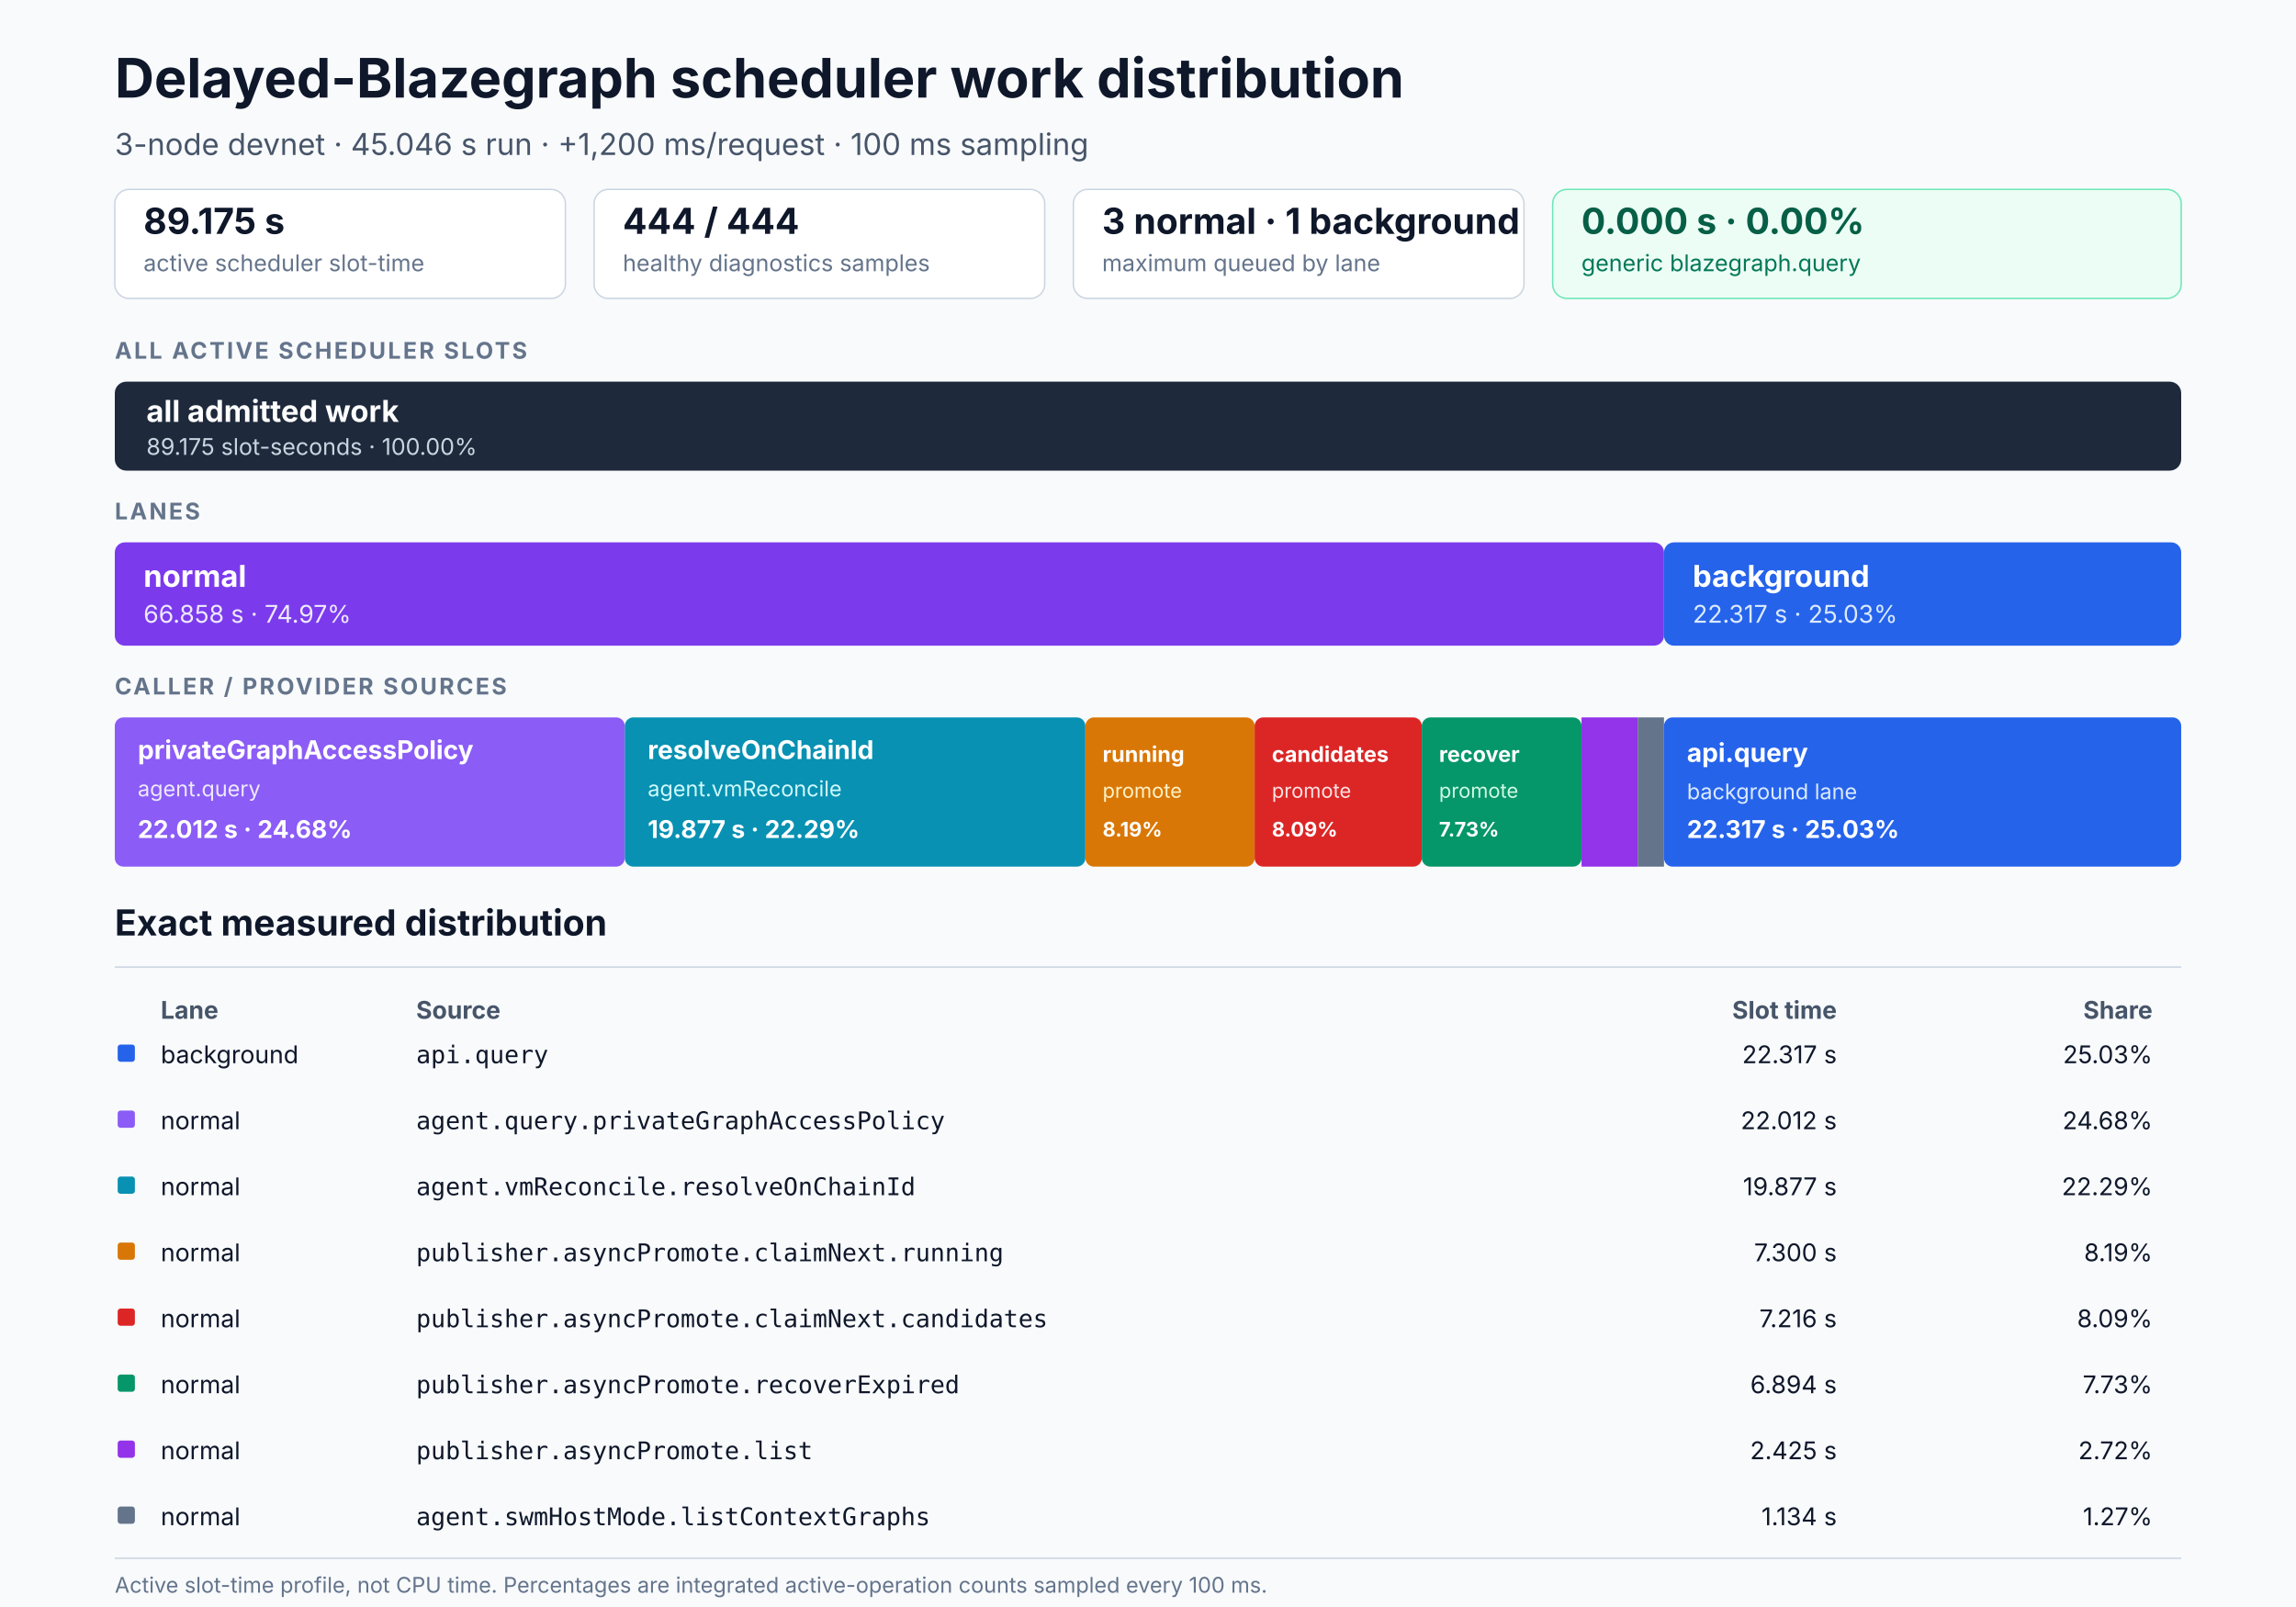
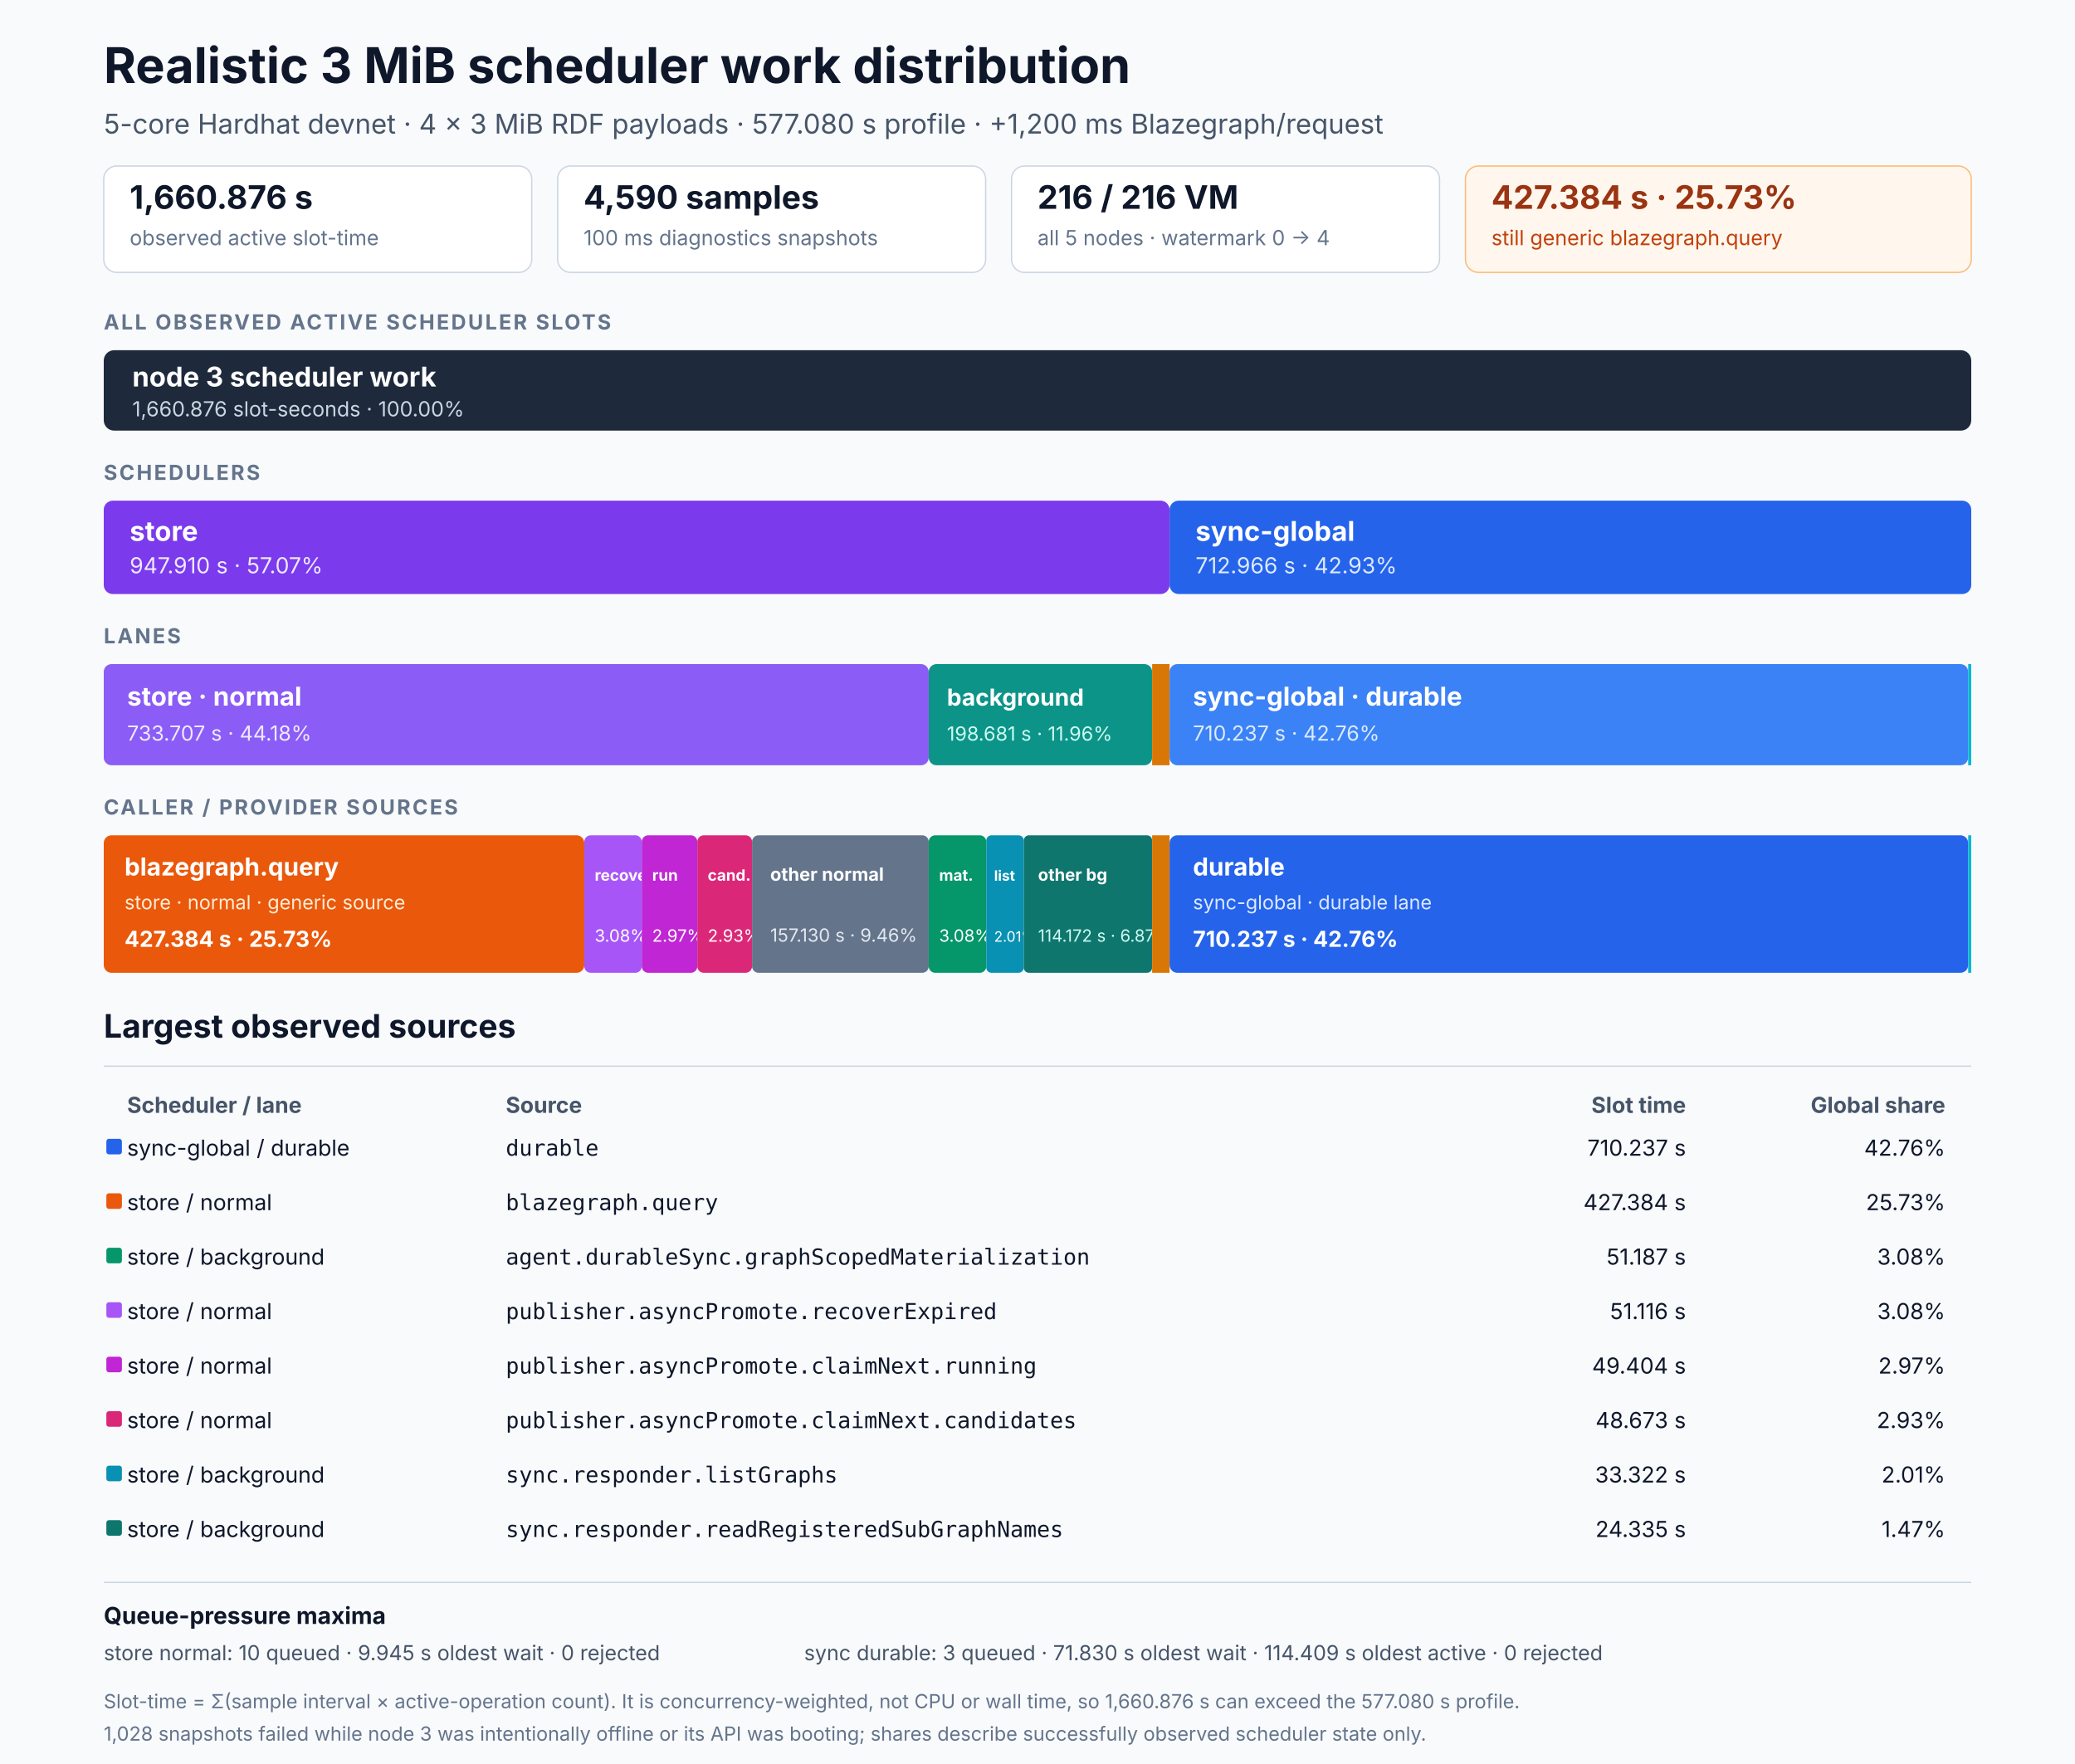
- <svg xmlns="http://www.w3.org/2000/svg" width="1600" height="1120" viewBox="0 0 1600 1120" role="img" aria-labelledby="title desc">
-   <rect width="1600" height="1120" fill="#f8fafc" />
+ <svg xmlns="http://www.w3.org/2000/svg" width="1600" height="1360" viewBox="0 0 1600 1360" role="img" aria-labelledby="title desc">
+   <rect width="1600" height="1360" fill="#f8fafc" />
  <g font-family="-apple-system, BlinkMacSystemFont, 'Segoe UI', sans-serif" fill="#0f172a">
-     <text x="80" y="68" font-size="38" font-weight="700">Delayed-Blazegraph scheduler work distribution</text>
-     <text x="80" y="108" font-size="21" fill="#475569">3-node devnet · 45.046 s run · +1,200 ms/request · 100 ms sampling</text>
-     <g transform="translate(80 132)">
-       <rect width="314" height="76" rx="10" fill="#ffffff" stroke="#cbd5e1" />
-       <text x="20" y="31" font-size="25" font-weight="700">89.175 s</text>
-       <text x="20" y="57" font-size="16" fill="#64748b">active scheduler slot-time</text>
+     <text x="80" y="64" font-size="38" font-weight="700">Realistic 3 MiB scheduler work distribution</text>
+     <text x="80" y="103" font-size="21" fill="#475569">5-core Hardhat devnet · 4 × 3 MiB RDF payloads · 577.080 s profile · +1,200 ms Blazegraph/request</text>
+     <g transform="translate(80 128)">
+       <rect width="330" height="82" rx="10" fill="#ffffff" stroke="#cbd5e1" />
+       <text x="20" y="33" font-size="25" font-weight="700">1,660.876 s</text>
+       <text x="20" y="61" font-size="16" fill="#64748b">observed active slot-time</text>
    </g>
-     <g transform="translate(414 132)">
-       <rect width="314" height="76" rx="10" fill="#ffffff" stroke="#cbd5e1" />
-       <text x="20" y="31" font-size="25" font-weight="700">444 / 444</text>
-       <text x="20" y="57" font-size="16" fill="#64748b">healthy diagnostics samples</text>
+     <g transform="translate(430 128)">
+       <rect width="330" height="82" rx="10" fill="#ffffff" stroke="#cbd5e1" />
+       <text x="20" y="33" font-size="25" font-weight="700">4,590 samples</text>
+       <text x="20" y="61" font-size="16" fill="#64748b">100 ms diagnostics snapshots</text>
    </g>
-     <g transform="translate(748 132)">
-       <rect width="314" height="76" rx="10" fill="#ffffff" stroke="#cbd5e1" />
-       <text x="20" y="31" font-size="25" font-weight="700">3 normal · 1 background</text>
-       <text x="20" y="57" font-size="16" fill="#64748b">maximum queued by lane</text>
+     <g transform="translate(780 128)">
+       <rect width="330" height="82" rx="10" fill="#ffffff" stroke="#cbd5e1" />
+       <text x="20" y="33" font-size="25" font-weight="700">216 / 216 VM</text>
+       <text x="20" y="61" font-size="16" fill="#64748b">all 5 nodes · watermark 0 → 4</text>
    </g>
-     <g transform="translate(1082 132)">
-       <rect width="438" height="76" rx="10" fill="#ecfdf5" stroke="#6ee7b7" />
-       <text x="20" y="31" font-size="25" font-weight="700" fill="#065f46">0.000 s · 0.00%</text>
-       <text x="20" y="57" font-size="16" fill="#047857">generic blazegraph.query</text>
+     <g transform="translate(1130 128)">
+       <rect width="390" height="82" rx="10" fill="#fff7ed" stroke="#fdba74" />
+       <text x="20" y="33" font-size="25" font-weight="700" fill="#9a3412">427.384 s · 25.73%</text>
+       <text x="20" y="61" font-size="16" fill="#c2410c">still generic blazegraph.query</text>
    </g>
-     <text x="80" y="250" font-size="16" font-weight="700" fill="#64748b" letter-spacing="1.5">ALL ACTIVE SCHEDULER SLOTS</text>
-     <g transform="translate(80 266)">
+     <text x="80" y="254" font-size="16" font-weight="700" fill="#64748b" letter-spacing="1.5">ALL OBSERVED ACTIVE SCHEDULER SLOTS</text>
+     <g transform="translate(80 270)">
      <rect width="1440" height="62" rx="8" fill="#1e293b" />
-       <text x="22" y="28" font-size="21" font-weight="700" fill="#ffffff">all admitted work</text>
-       <text x="22" y="51" font-size="16" fill="#cbd5e1">89.175 slot-seconds · 100.00%</text>
+       <text x="22" y="28" font-size="21" font-weight="700" fill="#ffffff">node 3 scheduler work</text>
+       <text x="22" y="51" font-size="16" fill="#cbd5e1">1,660.876 slot-seconds · 100.00%</text>
    </g>
-     <text x="80" y="362" font-size="16" font-weight="700" fill="#64748b" letter-spacing="1.5">LANES</text>
-     <g transform="translate(80 378)">
-       <rect width="1079.568" height="72" rx="7" fill="#7c3aed" />
-       <text x="20" y="31" font-size="21" font-weight="700" fill="#ffffff">normal</text>
-       <text x="20" y="56" font-size="17" fill="#ede9fe">66.858 s · 74.97%</text>
-       <rect x="1079.568" width="360.432" height="72" rx="7" fill="#2563eb" />
-       <text x="1099.568" y="31" font-size="21" font-weight="700" fill="#ffffff">background</text>
-       <text x="1099.568" y="56" font-size="17" fill="#dbeafe">22.317 s · 25.03%</text>
+     <text x="80" y="370" font-size="16" font-weight="700" fill="#64748b" letter-spacing="1.5">SCHEDULERS</text>
+     <g transform="translate(80 386)">
+       <rect width="821.850" height="72" rx="7" fill="#7c3aed" />
+       <text x="20" y="31" font-size="21" font-weight="700" fill="#ffffff">store</text>
+       <text x="20" y="56" font-size="17" fill="#ede9fe">947.910 s · 57.07%</text>
+       <rect x="821.850" width="618.150" height="72" rx="7" fill="#2563eb" />
+       <text x="841.850" y="31" font-size="21" font-weight="700" fill="#ffffff">sync-global</text>
+       <text x="841.850" y="56" font-size="17" fill="#dbeafe">712.966 s · 42.93%</text>
    </g>
-     <text x="80" y="484" font-size="16" font-weight="700" fill="#64748b" letter-spacing="1.5">CALLER / PROVIDER SOURCES</text>
-     <g transform="translate(80 500)">
-       <rect width="355.392" height="104" rx="6" fill="#8b5cf6" />
-       <text x="16" y="29" font-size="18" font-weight="700" fill="#ffffff">privateGraphAccessPolicy</text>
-       <text x="16" y="55" font-size="15" fill="#ede9fe">agent.query</text>
-       <text x="16" y="84" font-size="17" font-weight="700" fill="#ffffff">22.012 s · 24.68%</text>
-       <rect x="355.392" width="320.976" height="104" rx="6" fill="#0891b2" />
-       <text x="371.392" y="29" font-size="18" font-weight="700" fill="#ffffff">resolveOnChainId</text>
-       <text x="371.392" y="55" font-size="15" fill="#cffafe">agent.vmReconcile</text>
-       <text x="371.392" y="84" font-size="17" font-weight="700" fill="#ffffff">19.877 s · 22.29%</text>
-       <rect x="676.368" width="117.936" height="104" rx="6" fill="#d97706" />
-       <text x="688.368" y="31" font-size="15" font-weight="700" fill="#ffffff">running</text>
-       <text x="688.368" y="56" font-size="14" fill="#fef3c7">promote</text>
-       <text x="688.368" y="83" font-size="14" font-weight="700" fill="#ffffff">8.19%</text>
-       <rect x="794.304" width="116.496" height="104" rx="6" fill="#dc2626" />
-       <text x="806.304" y="31" font-size="15" font-weight="700" fill="#ffffff">candidates</text>
-       <text x="806.304" y="56" font-size="14" fill="#fee2e2">promote</text>
-       <text x="806.304" y="83" font-size="14" font-weight="700" fill="#ffffff">8.09%</text>
-       <rect x="910.8" width="111.312" height="104" rx="6" fill="#059669" />
-       <text x="922.8" y="31" font-size="15" font-weight="700" fill="#ffffff">recover</text>
-       <text x="922.8" y="56" font-size="14" fill="#d1fae5">promote</text>
-       <text x="922.8" y="83" font-size="14" font-weight="700" fill="#ffffff">7.73%</text>
-       <rect x="1022.112" width="39.168" height="104" fill="#9333ea" />
-       <rect x="1061.28" width="18.288" height="104" fill="#64748b" />
-       <rect x="1079.568" width="360.432" height="104" rx="6" fill="#2563eb" />
-       <text x="1095.568" y="31" font-size="18" font-weight="700" fill="#ffffff">api.query</text>
-       <text x="1095.568" y="57" font-size="15" fill="#dbeafe">background lane</text>
-       <text x="1095.568" y="84" font-size="17" font-weight="700" fill="#ffffff">22.317 s · 25.03%</text>
+     <text x="80" y="496" font-size="16" font-weight="700" fill="#64748b" letter-spacing="1.5">LANES</text>
+     <g transform="translate(80 512)">
+       <rect width="636.133" height="78" rx="6" fill="#8b5cf6" />
+       <text x="18" y="32" font-size="20" font-weight="700" fill="#ffffff">store · normal</text>
+       <text x="18" y="59" font-size="16" fill="#ede9fe">733.707 s · 44.18%</text>
+       <rect x="636.133" width="172.259" height="78" rx="6" fill="#0d9488" />
+       <text x="650.133" y="32" font-size="18" font-weight="700" fill="#ffffff">background</text>
+       <text x="650.133" y="59" font-size="15" fill="#ccfbf1">198.681 s · 11.96%</text>
+       <rect x="808.392" width="13.458" height="78" fill="#d97706" />
+       <rect x="821.850" width="615.784" height="78" rx="6" fill="#3b82f6" />
+       <text x="839.850" y="32" font-size="20" font-weight="700" fill="#ffffff">sync-global · durable</text>
+       <text x="839.850" y="59" font-size="16" fill="#dbeafe">710.237 s · 42.76%</text>
+       <rect x="1437.634" width="2.366" height="78" fill="#06b6d4" />
    </g>
-     <text x="80" y="652" font-size="25" font-weight="700">Exact measured distribution</text>
-     <line x1="80" y1="674" x2="1520" y2="674" stroke="#cbd5e1" />
+     <text x="80" y="628" font-size="16" font-weight="700" fill="#64748b" letter-spacing="1.5">CALLER / PROVIDER SOURCES</text>
+     <g transform="translate(80 644)">
+       <rect width="370.547" height="106" rx="6" fill="#ea580c" />
+       <text x="16" y="31" font-size="19" font-weight="700" fill="#ffffff">blazegraph.query</text>
+       <text x="16" y="57" font-size="15" fill="#ffedd5">store · normal · generic source</text>
+       <text x="16" y="86" font-size="17" font-weight="700" fill="#ffffff">427.384 s · 25.73%</text>
+       <rect x="370.547" width="44.318" height="106" rx="5" fill="#a855f7" />
+       <text x="378.547" y="35" font-size="12" font-weight="700" fill="#ffffff">recover</text>
+       <text x="378.547" y="82" font-size="13" fill="#ffffff">3.08%</text>
+       <rect x="414.865" width="42.834" height="106" rx="5" fill="#c026d3" />
+       <text x="422.865" y="35" font-size="12" font-weight="700" fill="#ffffff">run</text>
+       <text x="422.865" y="82" font-size="13" fill="#ffffff">2.97%</text>
+       <rect x="457.699" width="42.200" height="106" rx="5" fill="#db2777" />
+       <text x="465.699" y="35" font-size="12" font-weight="700" fill="#ffffff">cand.</text>
+       <text x="465.699" y="82" font-size="13" fill="#ffffff">2.93%</text>
+       <rect x="499.899" width="136.234" height="106" rx="5" fill="#64748b" />
+       <text x="513.899" y="35" font-size="14" font-weight="700" fill="#ffffff">other normal</text>
+       <text x="513.899" y="82" font-size="14" fill="#e2e8f0">157.130 s · 9.46%</text>
+       <rect x="636.133" width="44.380" height="106" rx="5" fill="#059669" />
+       <text x="644.133" y="35" font-size="12" font-weight="700" fill="#ffffff">mat.</text>
+       <text x="644.133" y="82" font-size="13" fill="#ffffff">3.08%</text>
+       <rect x="680.513" width="28.891" height="106" rx="4" fill="#0891b2" />
+       <text x="686.513" y="35" font-size="11" font-weight="700" fill="#ffffff">list</text>
+       <text x="686.513" y="82" font-size="11" fill="#ffffff">2.01%</text>
+       <rect x="709.404" width="98.988" height="106" rx="4" fill="#0f766e" />
+       <text x="720.404" y="35" font-size="13" font-weight="700" fill="#ffffff">other bg</text>
+       <text x="720.404" y="82" font-size="13" fill="#ccfbf1">114.172 s · 6.87%</text>
+       <rect x="808.392" width="13.458" height="106" fill="#d97706" />
+       <rect x="821.850" width="615.784" height="106" rx="6" fill="#2563eb" />
+       <text x="839.850" y="31" font-size="19" font-weight="700" fill="#ffffff">durable</text>
+       <text x="839.850" y="57" font-size="15" fill="#dbeafe">sync-global · durable lane</text>
+       <text x="839.850" y="86" font-size="17" font-weight="700" fill="#ffffff">710.237 s · 42.76%</text>
+       <rect x="1437.634" width="2.366" height="106" fill="#06b6d4" />
+     </g>
+     <text x="80" y="800" font-size="25" font-weight="700">Largest observed sources</text>
+     <line x1="80" y1="822" x2="1520" y2="822" stroke="#cbd5e1" />
    <g font-size="17">
-       <text x="112" y="710" font-weight="700" fill="#475569">Lane</text>
-       <text x="290" y="710" font-weight="700" fill="#475569">Source</text>
-       <text x="1280" y="710" text-anchor="end" font-weight="700" fill="#475569">Slot time</text>
-       <text x="1500" y="710" text-anchor="end" font-weight="700" fill="#475569">Share</text>
-       <g transform="translate(0 728)">
+       <text x="98" y="858" font-weight="700" fill="#475569">Scheduler / lane</text>
+       <text x="390" y="858" font-weight="700" fill="#475569">Source</text>
+       <text x="1300" y="858" text-anchor="end" font-weight="700" fill="#475569">Slot time</text>
+       <text x="1500" y="858" text-anchor="end" font-weight="700" fill="#475569">Global share</text>
+       <g transform="translate(0 878)">
        <rect x="82" y="0" width="12" height="12" rx="2" fill="#2563eb" />
-         <text x="112" y="13">background</text>
-         <text x="290" y="13" font-family="ui-monospace, SFMono-Regular, Menlo, monospace">api.query</text>
-         <text x="1280" y="13" text-anchor="end">22.317 s</text>
-         <text x="1500" y="13" text-anchor="end">25.03%</text>
+         <text x="98" y="13">sync-global / durable</text>
+         <text x="390" y="13" font-family="ui-monospace, SFMono-Regular, Menlo, monospace">durable</text>
+         <text x="1300" y="13" text-anchor="end">710.237 s</text>
+         <text x="1500" y="13" text-anchor="end">42.76%</text>
      </g>
-       <g transform="translate(0 774)">
-         <rect x="82" y="0" width="12" height="12" rx="2" fill="#8b5cf6" />
-         <text x="112" y="13">normal</text>
-         <text x="290" y="13" font-family="ui-monospace, SFMono-Regular, Menlo, monospace">agent.query.privateGraphAccessPolicy</text>
-         <text x="1280" y="13" text-anchor="end">22.012 s</text>
-         <text x="1500" y="13" text-anchor="end">24.68%</text>
+       <g transform="translate(0 920)">
+         <rect x="82" y="0" width="12" height="12" rx="2" fill="#ea580c" />
+         <text x="98" y="13">store / normal</text>
+         <text x="390" y="13" font-family="ui-monospace, SFMono-Regular, Menlo, monospace">blazegraph.query</text>
+         <text x="1300" y="13" text-anchor="end">427.384 s</text>
+         <text x="1500" y="13" text-anchor="end">25.73%</text>
      </g>
-       <g transform="translate(0 820)">
-         <rect x="82" y="0" width="12" height="12" rx="2" fill="#0891b2" />
-         <text x="112" y="13">normal</text>
-         <text x="290" y="13" font-family="ui-monospace, SFMono-Regular, Menlo, monospace">agent.vmReconcile.resolveOnChainId</text>
-         <text x="1280" y="13" text-anchor="end">19.877 s</text>
-         <text x="1500" y="13" text-anchor="end">22.29%</text>
-       </g>
-       <g transform="translate(0 866)">
-         <rect x="82" y="0" width="12" height="12" rx="2" fill="#d97706" />
-         <text x="112" y="13">normal</text>
-         <text x="290" y="13" font-family="ui-monospace, SFMono-Regular, Menlo, monospace">publisher.asyncPromote.claimNext.running</text>
-         <text x="1280" y="13" text-anchor="end">7.300 s</text>
-         <text x="1500" y="13" text-anchor="end">8.19%</text>
-       </g>
-       <g transform="translate(0 912)">
-         <rect x="82" y="0" width="12" height="12" rx="2" fill="#dc2626" />
-         <text x="112" y="13">normal</text>
-         <text x="290" y="13" font-family="ui-monospace, SFMono-Regular, Menlo, monospace">publisher.asyncPromote.claimNext.candidates</text>
-         <text x="1280" y="13" text-anchor="end">7.216 s</text>
-         <text x="1500" y="13" text-anchor="end">8.09%</text>
-       </g>
-       <g transform="translate(0 958)">
+       <g transform="translate(0 962)">
        <rect x="82" y="0" width="12" height="12" rx="2" fill="#059669" />
-         <text x="112" y="13">normal</text>
-         <text x="290" y="13" font-family="ui-monospace, SFMono-Regular, Menlo, monospace">publisher.asyncPromote.recoverExpired</text>
-         <text x="1280" y="13" text-anchor="end">6.894 s</text>
-         <text x="1500" y="13" text-anchor="end">7.73%</text>
+         <text x="98" y="13">store / background</text>
+         <text x="390" y="13" font-family="ui-monospace, SFMono-Regular, Menlo, monospace">agent.durableSync.graphScopedMaterialization</text>
+         <text x="1300" y="13" text-anchor="end">51.187 s</text>
+         <text x="1500" y="13" text-anchor="end">3.08%</text>
      </g>
      <g transform="translate(0 1004)">
-         <rect x="82" y="0" width="12" height="12" rx="2" fill="#9333ea" />
-         <text x="112" y="13">normal</text>
-         <text x="290" y="13" font-family="ui-monospace, SFMono-Regular, Menlo, monospace">publisher.asyncPromote.list</text>
-         <text x="1280" y="13" text-anchor="end">2.425 s</text>
-         <text x="1500" y="13" text-anchor="end">2.72%</text>
+         <rect x="82" y="0" width="12" height="12" rx="2" fill="#a855f7" />
+         <text x="98" y="13">store / normal</text>
+         <text x="390" y="13" font-family="ui-monospace, SFMono-Regular, Menlo, monospace">publisher.asyncPromote.recoverExpired</text>
+         <text x="1300" y="13" text-anchor="end">51.116 s</text>
+         <text x="1500" y="13" text-anchor="end">3.08%</text>
      </g>
-       <g transform="translate(0 1050)">
-         <rect x="82" y="0" width="12" height="12" rx="2" fill="#64748b" />
-         <text x="112" y="13">normal</text>
-         <text x="290" y="13" font-family="ui-monospace, SFMono-Regular, Menlo, monospace">agent.swmHostMode.listContextGraphs</text>
-         <text x="1280" y="13" text-anchor="end">1.134 s</text>
-         <text x="1500" y="13" text-anchor="end">1.27%</text>
+       <g transform="translate(0 1046)">
+         <rect x="82" y="0" width="12" height="12" rx="2" fill="#c026d3" />
+         <text x="98" y="13">store / normal</text>
+         <text x="390" y="13" font-family="ui-monospace, SFMono-Regular, Menlo, monospace">publisher.asyncPromote.claimNext.running</text>
+         <text x="1300" y="13" text-anchor="end">49.404 s</text>
+         <text x="1500" y="13" text-anchor="end">2.97%</text>
+       </g>
+       <g transform="translate(0 1088)">
+         <rect x="82" y="0" width="12" height="12" rx="2" fill="#db2777" />
+         <text x="98" y="13">store / normal</text>
+         <text x="390" y="13" font-family="ui-monospace, SFMono-Regular, Menlo, monospace">publisher.asyncPromote.claimNext.candidates</text>
+         <text x="1300" y="13" text-anchor="end">48.673 s</text>
+         <text x="1500" y="13" text-anchor="end">2.93%</text>
+       </g>
+       <g transform="translate(0 1130)">
+         <rect x="82" y="0" width="12" height="12" rx="2" fill="#0891b2" />
+         <text x="98" y="13">store / background</text>
+         <text x="390" y="13" font-family="ui-monospace, SFMono-Regular, Menlo, monospace">sync.responder.listGraphs</text>
+         <text x="1300" y="13" text-anchor="end">33.322 s</text>
+         <text x="1500" y="13" text-anchor="end">2.01%</text>
+       </g>
+       <g transform="translate(0 1172)">
+         <rect x="82" y="0" width="12" height="12" rx="2" fill="#0f766e" />
+         <text x="98" y="13">store / background</text>
+         <text x="390" y="13" font-family="ui-monospace, SFMono-Regular, Menlo, monospace">sync.responder.readRegisteredSubGraphNames</text>
+         <text x="1300" y="13" text-anchor="end">24.335 s</text>
+         <text x="1500" y="13" text-anchor="end">1.47%</text>
      </g>
    </g>
-     <line x1="80" y1="1086" x2="1520" y2="1086" stroke="#cbd5e1" />
-     <text x="80" y="1110" font-size="15" fill="#64748b">Active slot-time profile, not CPU time. Percentages are integrated active-operation counts sampled every 100 ms.</text>
+     <line x1="80" y1="1220" x2="1520" y2="1220" stroke="#cbd5e1" />
+     <text x="80" y="1252" font-size="18" font-weight="700">Queue-pressure maxima</text>
+     <text x="80" y="1280" font-size="16" fill="#475569">store normal: 10 queued · 9.945 s oldest wait · 0 rejected</text>
+     <text x="620" y="1280" font-size="16" fill="#475569">sync durable: 3 queued · 71.830 s oldest wait · 114.409 s oldest active · 0 rejected</text>
+     <text x="80" y="1317" font-size="15" fill="#64748b">Slot-time = Σ(sample interval × active-operation count). It is concurrency-weighted, not CPU or wall time, so 1,660.876 s can exceed the 577.080 s profile.</text>
+     <text x="80" y="1342" font-size="15" fill="#64748b">1,028 snapshots failed while node 3 was intentionally offline or its API was booting; shares describe successfully observed scheduler state only.</text>
  </g>
</svg>
